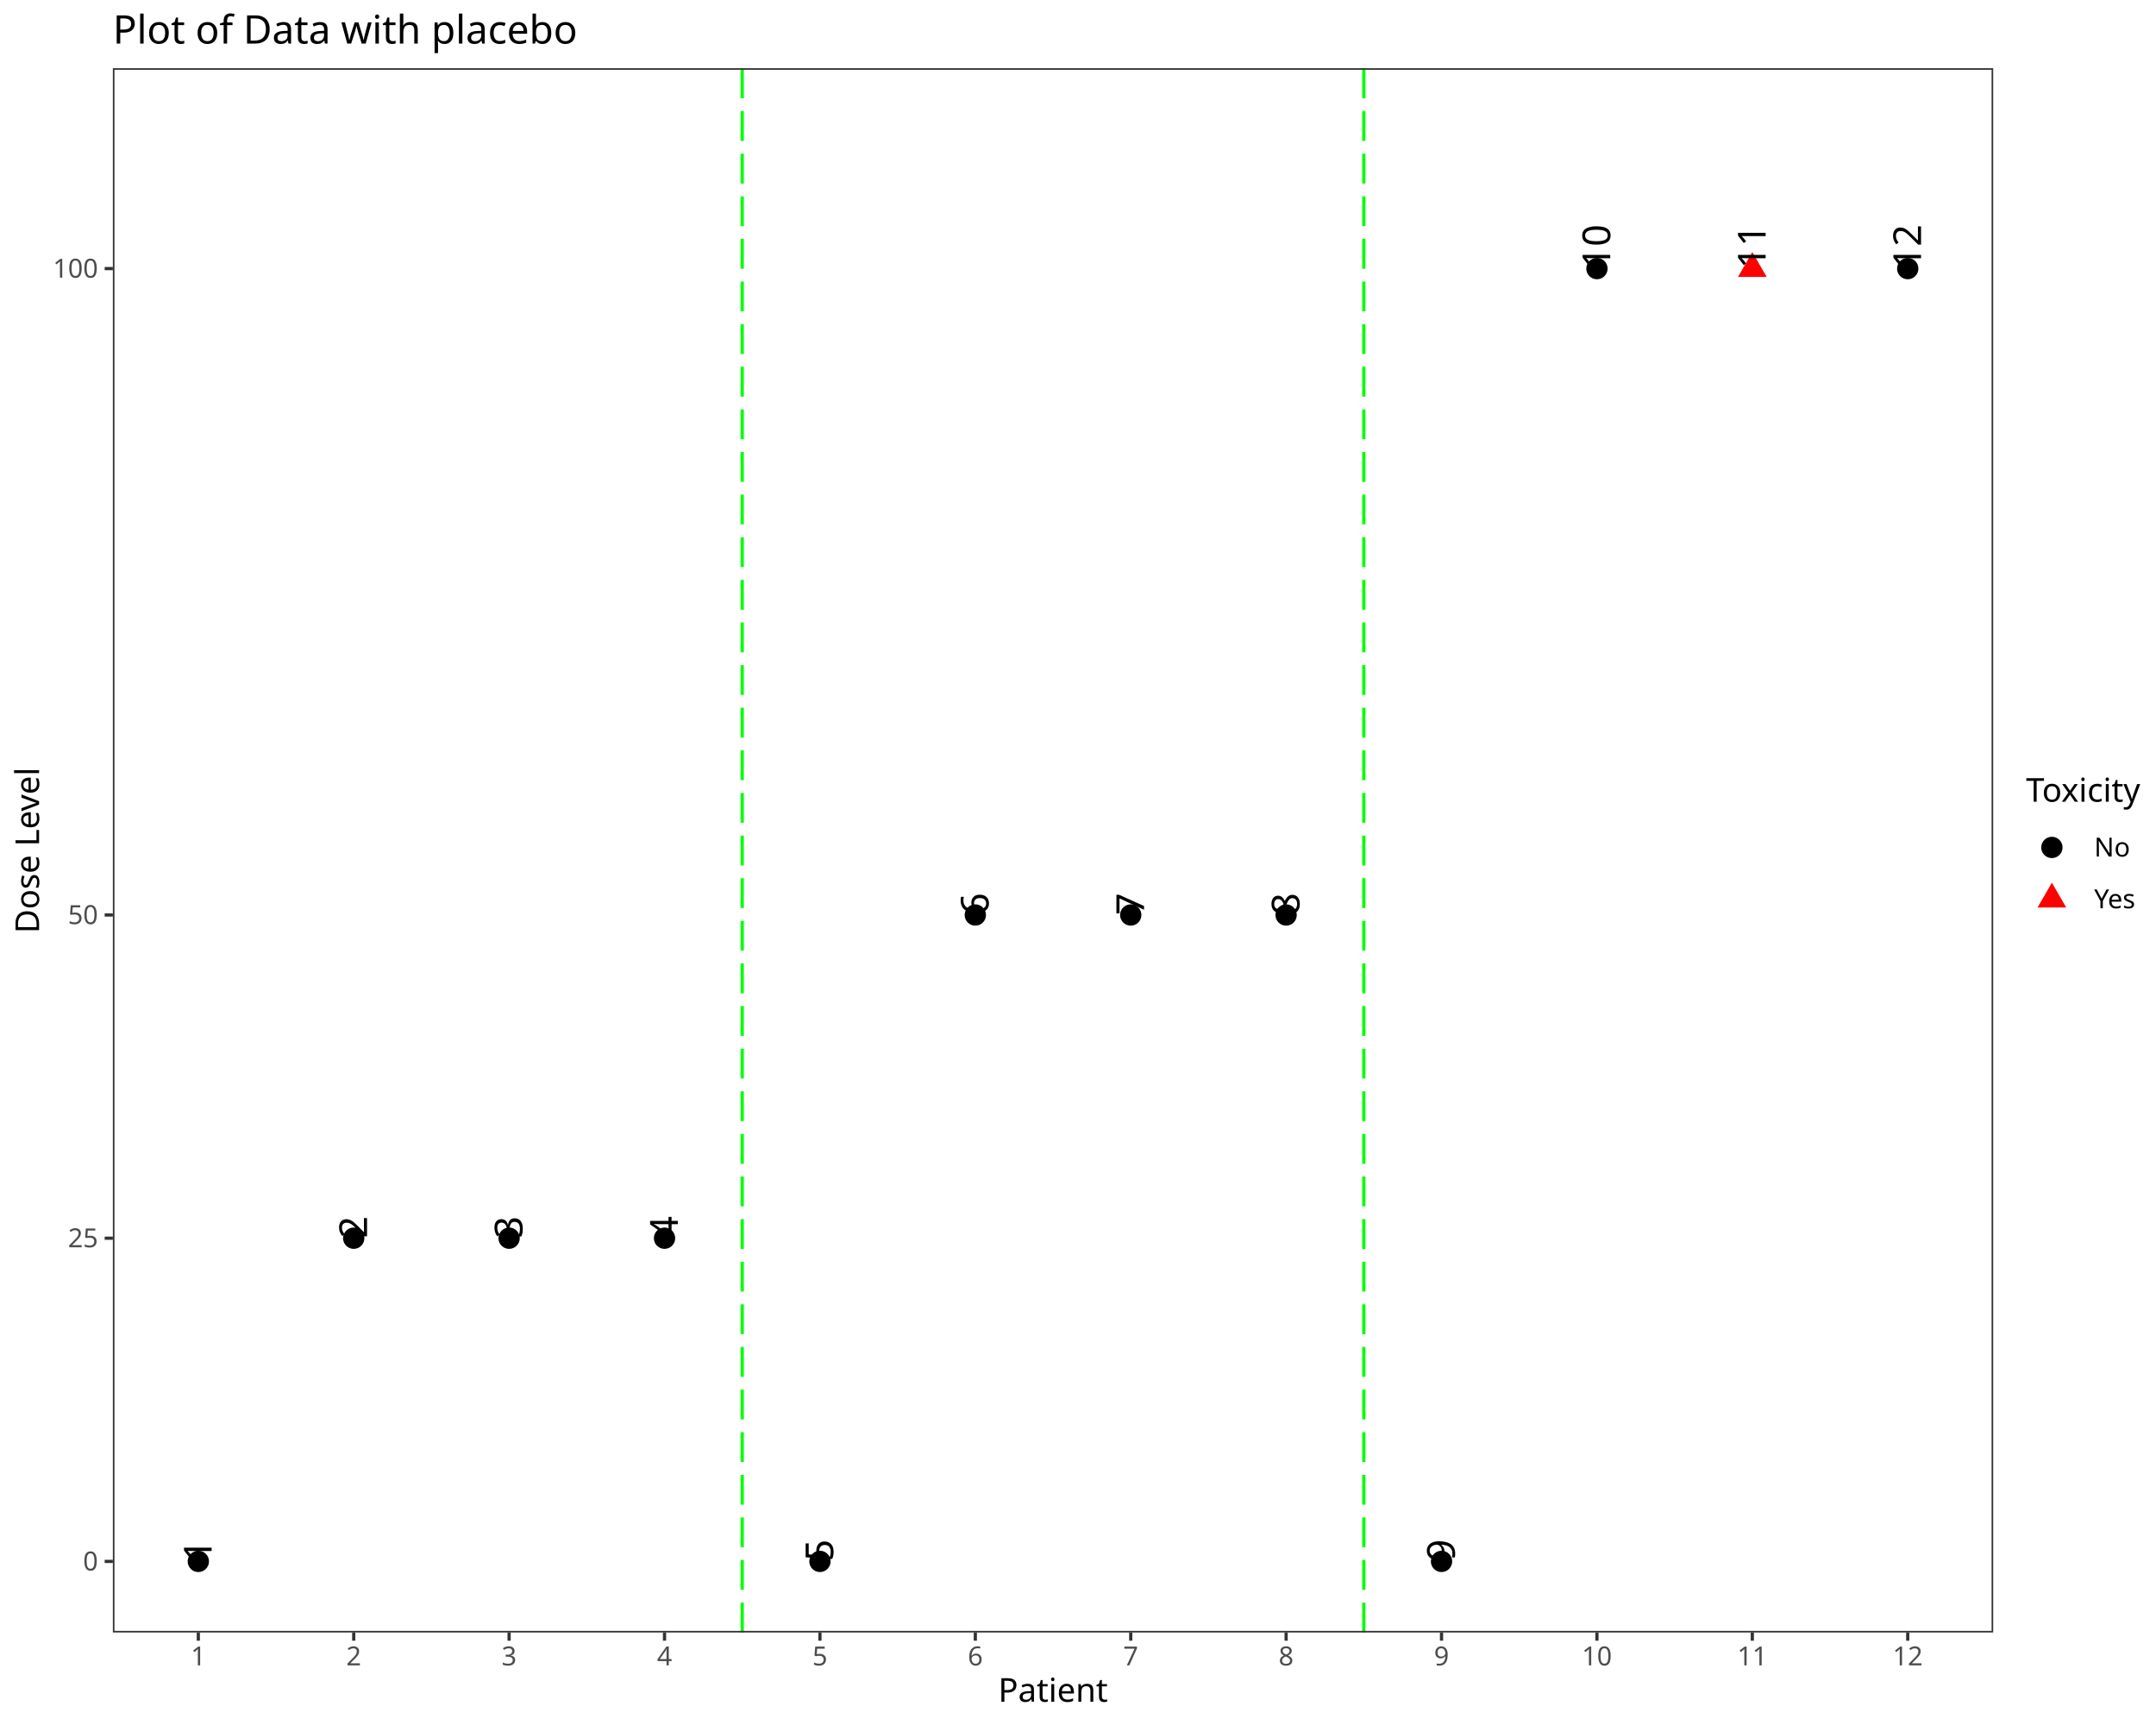
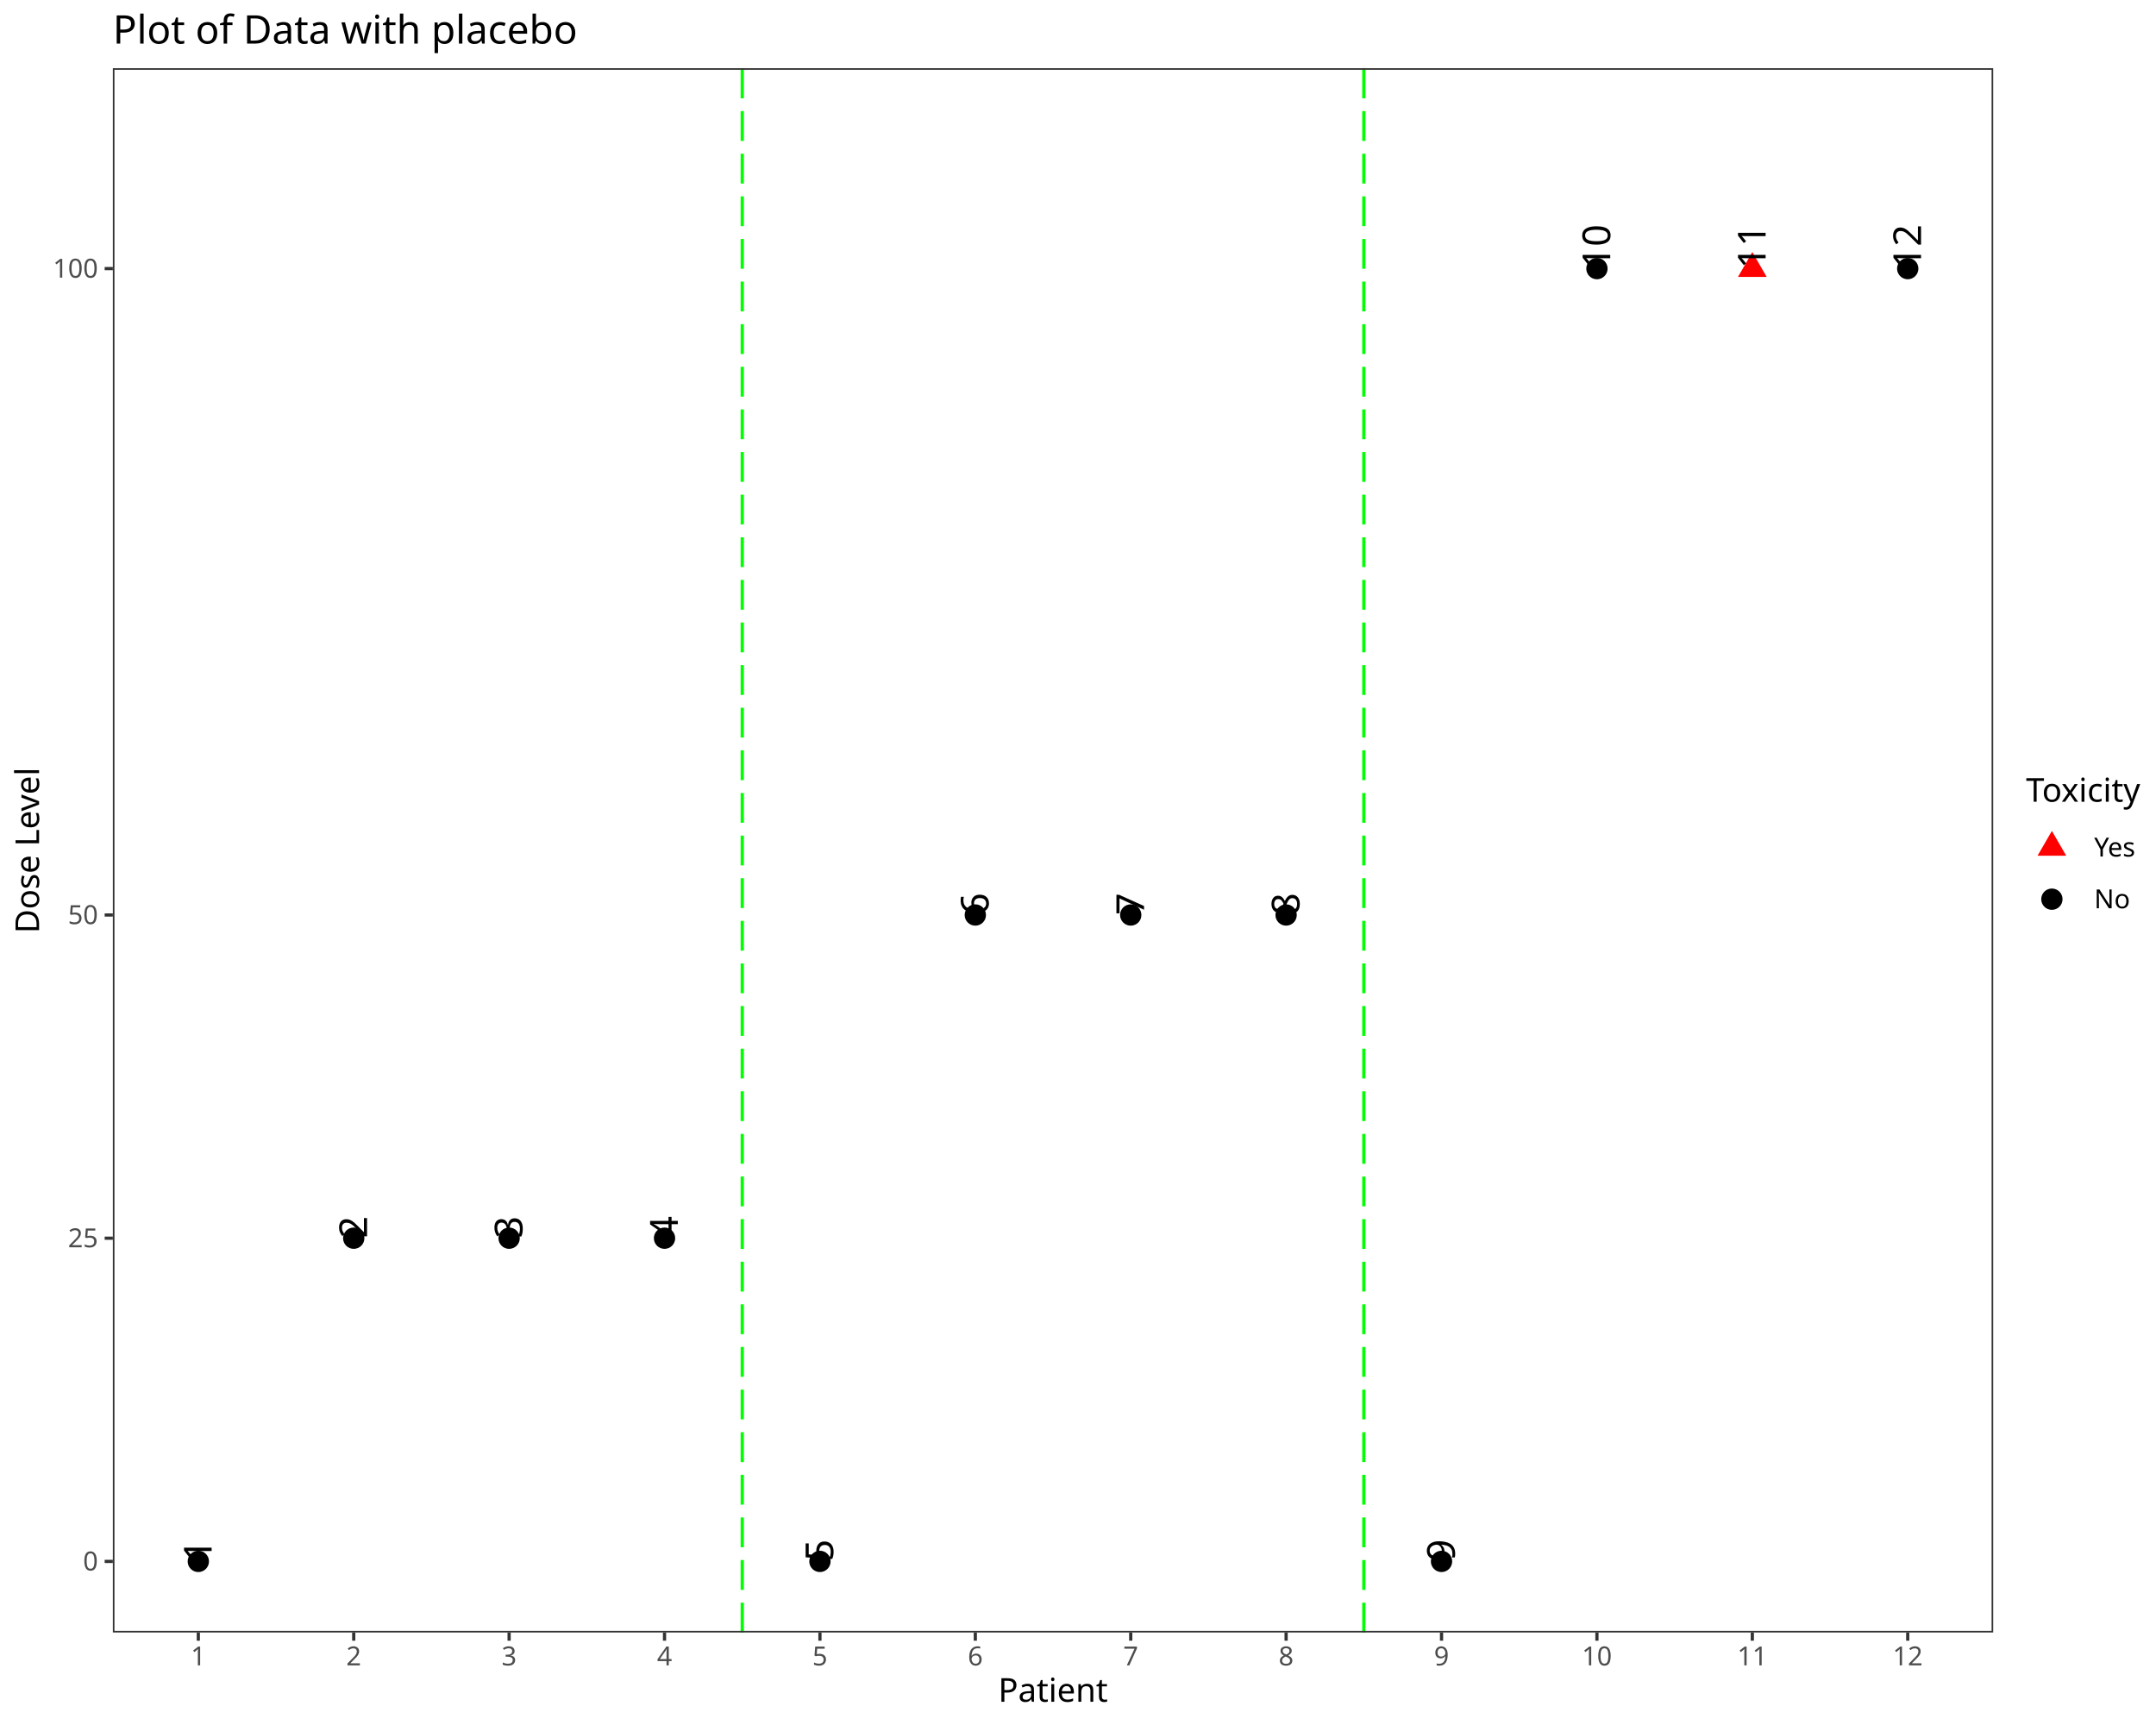
<svg xmlns="http://www.w3.org/2000/svg" class="svglite" data-engine-version="2.0" width="720.00pt" height="576.00pt" viewBox="0 0 720.00 576.00">
  <defs>
    <style type="text/css">
    .svglite line, .svglite polyline, .svglite polygon, .svglite path, .svglite rect, .svglite circle {
      fill: none;
      stroke: #000000;
      stroke-linecap: round;
      stroke-linejoin: round;
      stroke-miterlimit: 10.00;
    }
  </style>
  </defs>
  <rect width="100%" height="100%" style="stroke: none; fill: #FFFFFF;" />
  <defs>
    <clipPath id="cpMC4wMHw3MjAuMDB8MC4wMHw1NzYuMDA=">
      <rect x="0.00" y="0.00" width="720.00" height="576.00" />
    </clipPath>
  </defs>
  <g clip-path="url(#cpMC4wMHw3MjAuMDB8MC4wMHw1NzYuMDA=)">
    <rect x="0.00" y="0.00" width="720.00" height="576.00" style="stroke-width: 1.07; stroke: #FFFFFF; fill: #FFFFFF;" />
  </g>
  <defs>
    <clipPath id="cpMzcuNjl8NjY1LjYzfDIyLjc4fDU0NS4xMQ==">
      <rect x="37.69" y="22.78" width="627.94" height="522.33" />
    </clipPath>
  </defs>
  <g clip-path="url(#cpMzcuNjl8NjY1LjYzfDIyLjc4fDU0NS4xMQ==)">
    <rect x="37.69" y="22.78" width="627.94" height="522.33" style="stroke-width: 1.07; stroke: none; fill: #FFFFFF;" />
    <circle cx="66.23" cy="521.37" r="3.56" style="stroke-width: 0.71; stroke: none; fill: #000000;" />
    <circle cx="118.13" cy="413.45" r="3.56" style="stroke-width: 0.71; stroke: none; fill: #000000;" />
    <circle cx="170.02" cy="413.45" r="3.56" style="stroke-width: 0.71; stroke: none; fill: #000000;" />
    <circle cx="221.92" cy="413.45" r="3.56" style="stroke-width: 0.71; stroke: none; fill: #000000;" />
    <circle cx="273.82" cy="521.37" r="3.56" style="stroke-width: 0.71; stroke: none; fill: #000000;" />
    <circle cx="325.71" cy="305.53" r="3.56" style="stroke-width: 0.71; stroke: none; fill: #000000;" />
    <circle cx="377.61" cy="305.53" r="3.56" style="stroke-width: 0.71; stroke: none; fill: #000000;" />
    <circle cx="429.50" cy="305.53" r="3.56" style="stroke-width: 0.71; stroke: none; fill: #000000;" />
    <circle cx="481.40" cy="521.37" r="3.56" style="stroke-width: 0.71; stroke: none; fill: #000000;" />
    <circle cx="533.30" cy="89.69" r="3.56" style="stroke-width: 0.71; stroke: none; fill: #000000;" />
    <polygon points="585.19,84.16 589.98,92.46 580.41,92.46 " style="stroke-width: 0.71; stroke: none; fill: #FF0000;" />
    <circle cx="637.09" cy="89.69" r="3.56" style="stroke-width: 0.71; stroke: none; fill: #000000;" />
    <line x1="247.87" y1="545.11" x2="247.87" y2="22.78" style="stroke-width: 1.07; stroke: #00FF00; stroke-dasharray: 9.96,4.27; stroke-linecap: butt;" />
    <line x1="455.45" y1="545.11" x2="455.45" y2="22.78" style="stroke-width: 1.07; stroke: #00FF00; stroke-dasharray: 9.96,4.27; stroke-linecap: butt;" />
    <text transform="translate(70.67,521.37) rotate(-90)" style="font-size: 12.90px; font-family: sans;" textLength="14.35px" lengthAdjust="spacingAndGlyphs">  1</text>
    <text transform="translate(122.57,413.45) rotate(-90)" style="font-size: 12.90px; font-family: sans;" textLength="14.35px" lengthAdjust="spacingAndGlyphs">  2</text>
    <text transform="translate(174.46,413.45) rotate(-90)" style="font-size: 12.90px; font-family: sans;" textLength="14.35px" lengthAdjust="spacingAndGlyphs">  3</text>
    <text transform="translate(226.36,413.45) rotate(-90)" style="font-size: 12.90px; font-family: sans;" textLength="14.35px" lengthAdjust="spacingAndGlyphs">  4</text>
    <text transform="translate(278.26,521.37) rotate(-90)" style="font-size: 12.90px; font-family: sans;" textLength="14.35px" lengthAdjust="spacingAndGlyphs">  5</text>
    <text transform="translate(330.15,305.53) rotate(-90)" style="font-size: 12.90px; font-family: sans;" textLength="14.35px" lengthAdjust="spacingAndGlyphs">  6</text>
    <text transform="translate(382.05,305.53) rotate(-90)" style="font-size: 12.90px; font-family: sans;" textLength="14.35px" lengthAdjust="spacingAndGlyphs">  7</text>
    <text transform="translate(433.95,305.53) rotate(-90)" style="font-size: 12.90px; font-family: sans;" textLength="14.35px" lengthAdjust="spacingAndGlyphs">  8</text>
    <text transform="translate(485.84,521.37) rotate(-90)" style="font-size: 12.90px; font-family: sans;" textLength="14.35px" lengthAdjust="spacingAndGlyphs">  9</text>
    <text transform="translate(537.74,89.69) rotate(-90)" style="font-size: 12.90px; font-family: sans;" textLength="21.53px" lengthAdjust="spacingAndGlyphs">  10</text>
    <text transform="translate(589.63,89.69) rotate(-90)" style="font-size: 12.90px; font-family: sans;" textLength="21.53px" lengthAdjust="spacingAndGlyphs">  11</text>
    <text transform="translate(641.53,89.69) rotate(-90)" style="font-size: 12.90px; font-family: sans;" textLength="21.53px" lengthAdjust="spacingAndGlyphs">  12</text>
    <rect x="37.69" y="22.78" width="627.94" height="522.33" style="stroke-width: 1.07; stroke: #333333;" />
  </g>
  <g clip-path="url(#cpMC4wMHw3MjAuMDB8MC4wMHw1NzYuMDA=)">
    <text x="32.76" y="524.40" text-anchor="end" style="font-size: 8.80px; fill: #4D4D4D; font-family: sans;" textLength="4.89px" lengthAdjust="spacingAndGlyphs">0</text>
    <text x="32.76" y="416.48" text-anchor="end" style="font-size: 8.80px; fill: #4D4D4D; font-family: sans;" textLength="9.79px" lengthAdjust="spacingAndGlyphs">25</text>
    <text x="32.76" y="308.56" text-anchor="end" style="font-size: 8.80px; fill: #4D4D4D; font-family: sans;" textLength="9.79px" lengthAdjust="spacingAndGlyphs">50</text>
    <text x="32.76" y="92.72" text-anchor="end" style="font-size: 8.80px; fill: #4D4D4D; font-family: sans;" textLength="14.68px" lengthAdjust="spacingAndGlyphs">100</text>
    <polyline points="34.95,521.37 37.69,521.37 " style="stroke-width: 1.07; stroke: #333333; stroke-linecap: butt;" />
    <polyline points="34.95,413.45 37.69,413.45 " style="stroke-width: 1.07; stroke: #333333; stroke-linecap: butt;" />
    <polyline points="34.95,305.53 37.69,305.53 " style="stroke-width: 1.07; stroke: #333333; stroke-linecap: butt;" />
    <polyline points="34.95,89.69 37.69,89.69 " style="stroke-width: 1.07; stroke: #333333; stroke-linecap: butt;" />
    <polyline points="66.23,547.85 66.23,545.11 " style="stroke-width: 1.07; stroke: #333333; stroke-linecap: butt;" />
    <polyline points="118.13,547.85 118.13,545.11 " style="stroke-width: 1.07; stroke: #333333; stroke-linecap: butt;" />
    <polyline points="170.02,547.85 170.02,545.11 " style="stroke-width: 1.07; stroke: #333333; stroke-linecap: butt;" />
    <polyline points="221.92,547.85 221.92,545.11 " style="stroke-width: 1.07; stroke: #333333; stroke-linecap: butt;" />
    <polyline points="273.82,547.85 273.82,545.11 " style="stroke-width: 1.07; stroke: #333333; stroke-linecap: butt;" />
    <polyline points="325.71,547.85 325.71,545.11 " style="stroke-width: 1.07; stroke: #333333; stroke-linecap: butt;" />
    <polyline points="377.61,547.85 377.61,545.11 " style="stroke-width: 1.07; stroke: #333333; stroke-linecap: butt;" />
    <polyline points="429.50,547.85 429.50,545.11 " style="stroke-width: 1.07; stroke: #333333; stroke-linecap: butt;" />
    <polyline points="481.40,547.85 481.40,545.11 " style="stroke-width: 1.07; stroke: #333333; stroke-linecap: butt;" />
    <polyline points="533.30,547.85 533.30,545.11 " style="stroke-width: 1.07; stroke: #333333; stroke-linecap: butt;" />
    <polyline points="585.19,547.85 585.19,545.11 " style="stroke-width: 1.07; stroke: #333333; stroke-linecap: butt;" />
    <polyline points="637.09,547.85 637.09,545.11 " style="stroke-width: 1.07; stroke: #333333; stroke-linecap: butt;" />
    <text x="66.23" y="556.10" text-anchor="middle" style="font-size: 8.80px; fill: #4D4D4D; font-family: sans;" textLength="4.89px" lengthAdjust="spacingAndGlyphs">1</text>
    <text x="118.13" y="556.10" text-anchor="middle" style="font-size: 8.80px; fill: #4D4D4D; font-family: sans;" textLength="4.89px" lengthAdjust="spacingAndGlyphs">2</text>
    <text x="170.02" y="556.10" text-anchor="middle" style="font-size: 8.80px; fill: #4D4D4D; font-family: sans;" textLength="4.89px" lengthAdjust="spacingAndGlyphs">3</text>
    <text x="221.92" y="556.10" text-anchor="middle" style="font-size: 8.80px; fill: #4D4D4D; font-family: sans;" textLength="4.89px" lengthAdjust="spacingAndGlyphs">4</text>
    <text x="273.82" y="556.10" text-anchor="middle" style="font-size: 8.80px; fill: #4D4D4D; font-family: sans;" textLength="4.89px" lengthAdjust="spacingAndGlyphs">5</text>
    <text x="325.71" y="556.10" text-anchor="middle" style="font-size: 8.80px; fill: #4D4D4D; font-family: sans;" textLength="4.89px" lengthAdjust="spacingAndGlyphs">6</text>
    <text x="377.61" y="556.10" text-anchor="middle" style="font-size: 8.80px; fill: #4D4D4D; font-family: sans;" textLength="4.89px" lengthAdjust="spacingAndGlyphs">7</text>
    <text x="429.50" y="556.10" text-anchor="middle" style="font-size: 8.80px; fill: #4D4D4D; font-family: sans;" textLength="4.89px" lengthAdjust="spacingAndGlyphs">8</text>
    <text x="481.40" y="556.10" text-anchor="middle" style="font-size: 8.80px; fill: #4D4D4D; font-family: sans;" textLength="4.89px" lengthAdjust="spacingAndGlyphs">9</text>
    <text x="533.30" y="556.10" text-anchor="middle" style="font-size: 8.80px; fill: #4D4D4D; font-family: sans;" textLength="9.79px" lengthAdjust="spacingAndGlyphs">10</text>
    <text x="585.19" y="556.10" text-anchor="middle" style="font-size: 8.80px; fill: #4D4D4D; font-family: sans;" textLength="9.79px" lengthAdjust="spacingAndGlyphs">11</text>
    <text x="637.09" y="556.10" text-anchor="middle" style="font-size: 8.80px; fill: #4D4D4D; font-family: sans;" textLength="9.79px" lengthAdjust="spacingAndGlyphs">12</text>
    <text x="351.66" y="568.24" text-anchor="middle" style="font-size: 11.00px; font-family: sans;" textLength="34.25px" lengthAdjust="spacingAndGlyphs">Patient</text>
    <text transform="translate(13.05,283.95) rotate(-90)" text-anchor="middle" style="font-size: 11.00px; font-family: sans;" textLength="55.04px" lengthAdjust="spacingAndGlyphs">Dose Level</text>
    <rect x="676.59" y="259.00" width="37.93" height="49.89" style="stroke-width: 1.07; stroke: none; fill: #FFFFFF;" />
    <text x="676.59" y="267.71" style="font-size: 11.00px; font-family: sans;" textLength="37.29px" lengthAdjust="spacingAndGlyphs">Toxicity</text>
    <rect x="676.59" y="274.33" width="17.28" height="17.28" style="stroke-width: 1.07; stroke: none; fill: #FFFFFF;" />
-     <circle cx="685.23" cy="282.97" r="3.56" style="stroke-width: 0.71; stroke: none; fill: #000000;" />
+     <polygon points="685.23,277.45 690.02,285.74 680.44,285.74 " style="stroke-width: 0.71; stroke: none; fill: #FF0000;" />
    <rect x="676.59" y="291.61" width="17.28" height="17.28" style="stroke-width: 1.07; stroke: none; fill: #FFFFFF;" />
-     <polygon points="685.23,294.73 690.02,303.02 680.44,303.02 " style="stroke-width: 0.71; stroke: none; fill: #FF0000;" />
-     <text x="699.35" y="286.00" style="font-size: 8.80px; font-family: sans;" textLength="11.25px" lengthAdjust="spacingAndGlyphs">No</text>
-     <text x="699.35" y="303.28" style="font-size: 8.80px; font-family: sans;" textLength="15.17px" lengthAdjust="spacingAndGlyphs">Yes</text>
+     <circle cx="685.23" cy="300.25" r="3.56" style="stroke-width: 0.71; stroke: none; fill: #000000;" />
+     <text x="699.35" y="286.00" style="font-size: 8.80px; font-family: sans;" textLength="15.17px" lengthAdjust="spacingAndGlyphs">Yes</text>
+     <text x="699.35" y="303.28" style="font-size: 8.80px; font-family: sans;" textLength="11.25px" lengthAdjust="spacingAndGlyphs">No</text>
    <text x="37.69" y="14.56" style="font-size: 13.20px; font-family: sans;" textLength="146.03px" lengthAdjust="spacingAndGlyphs">Plot of Data with placebo</text>
  </g>
</svg>
